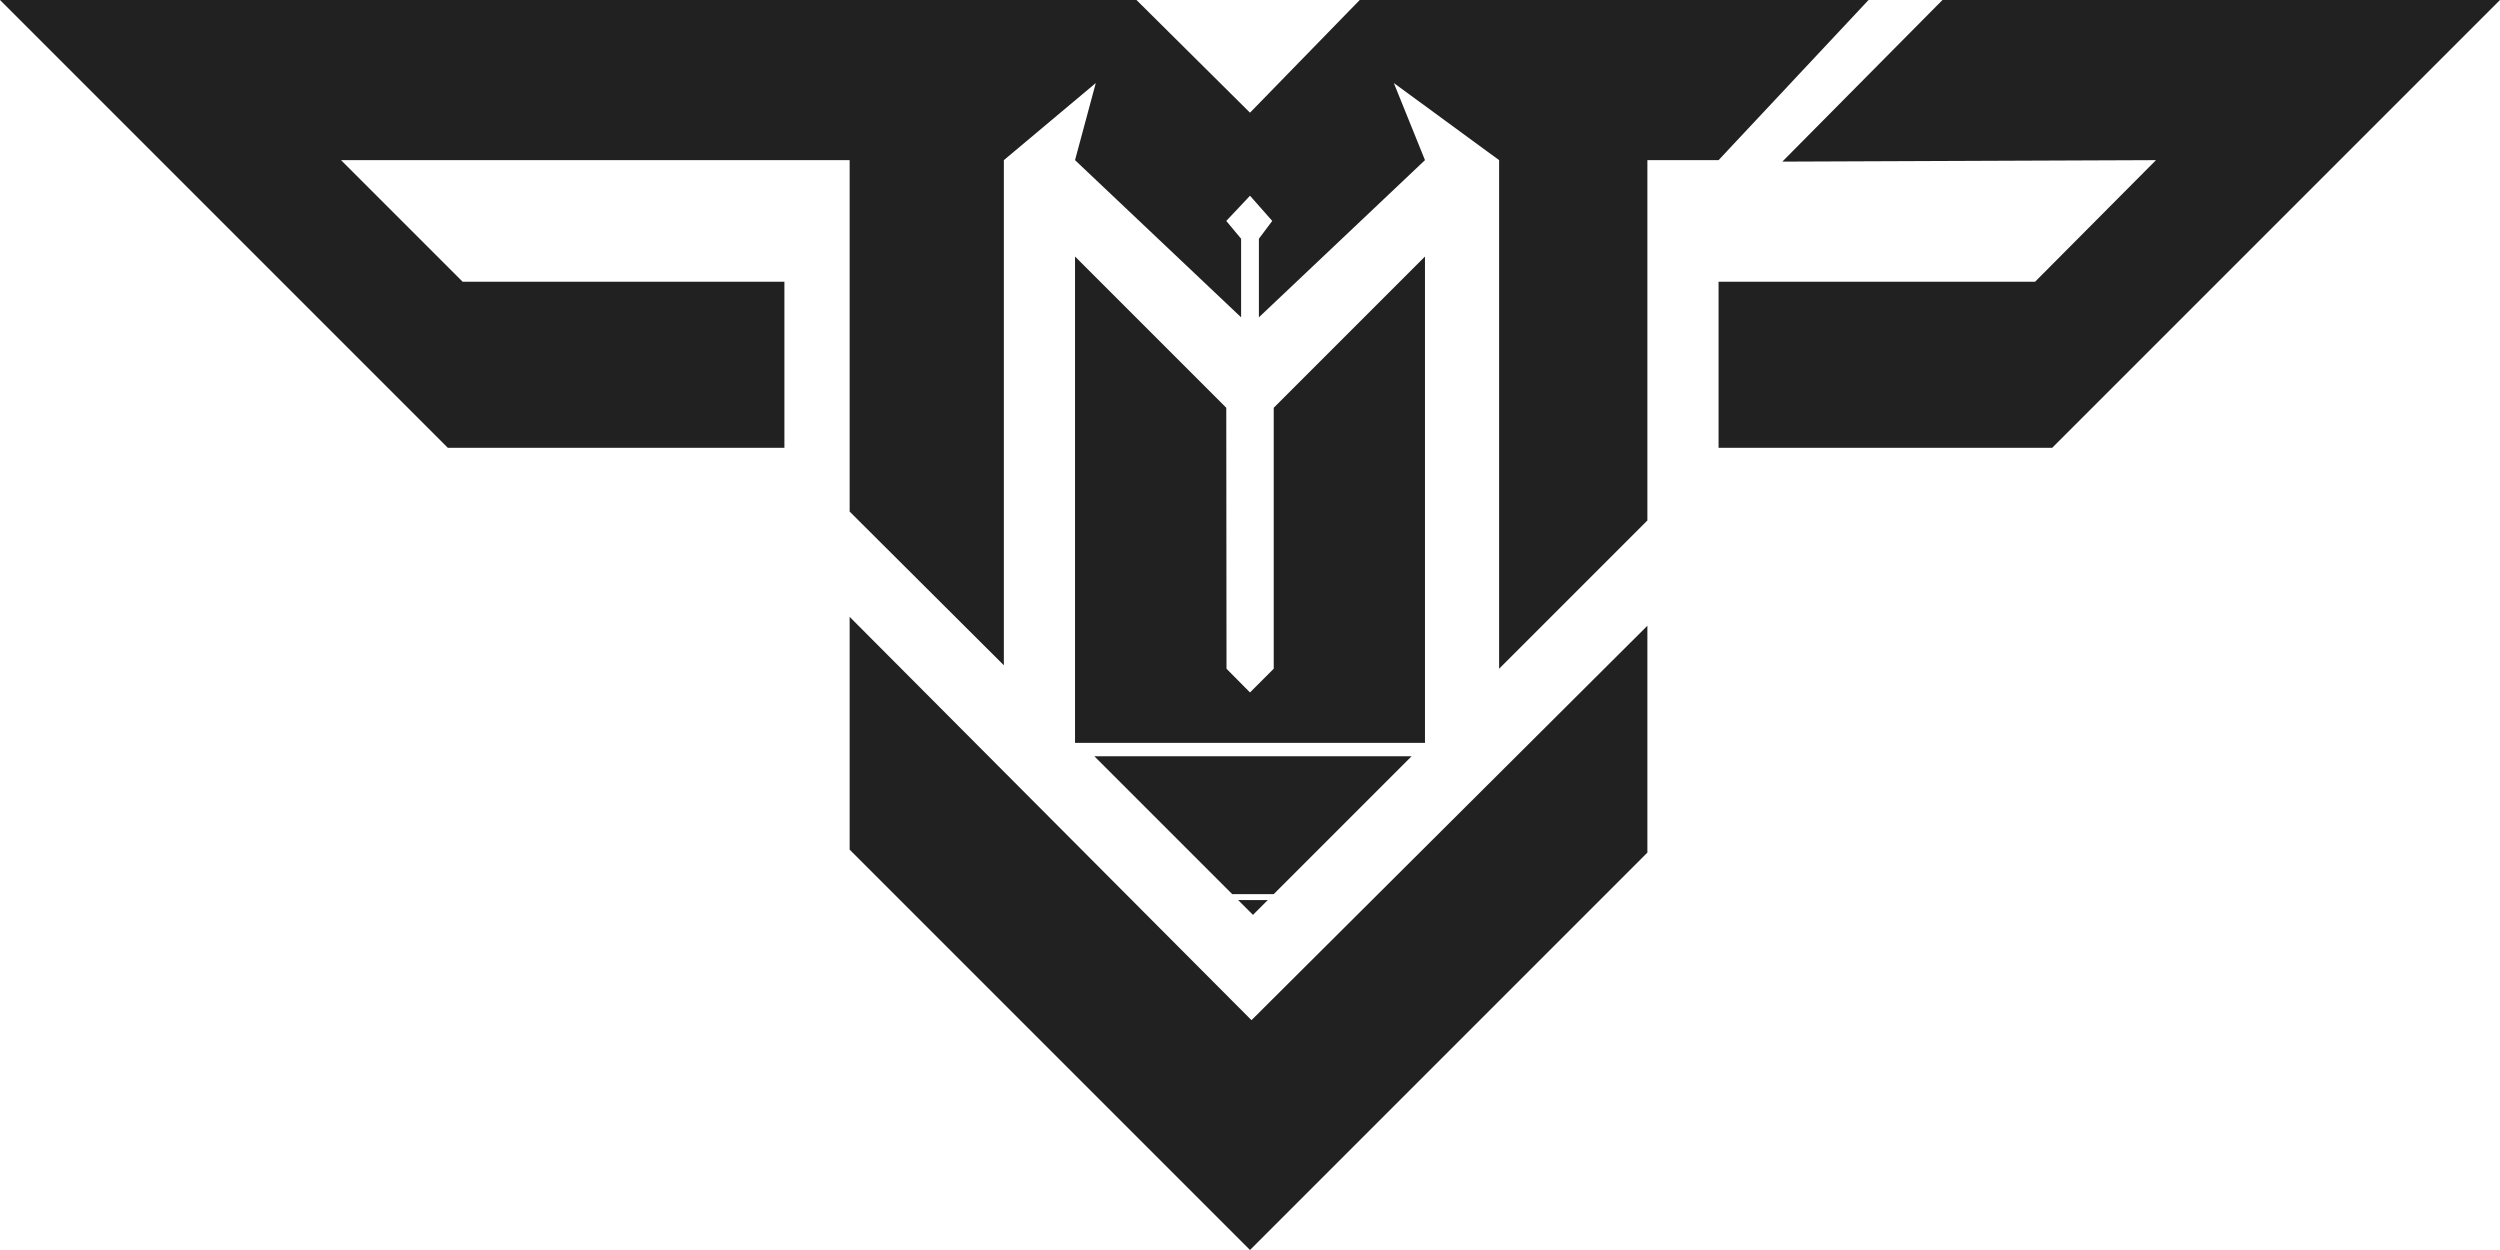
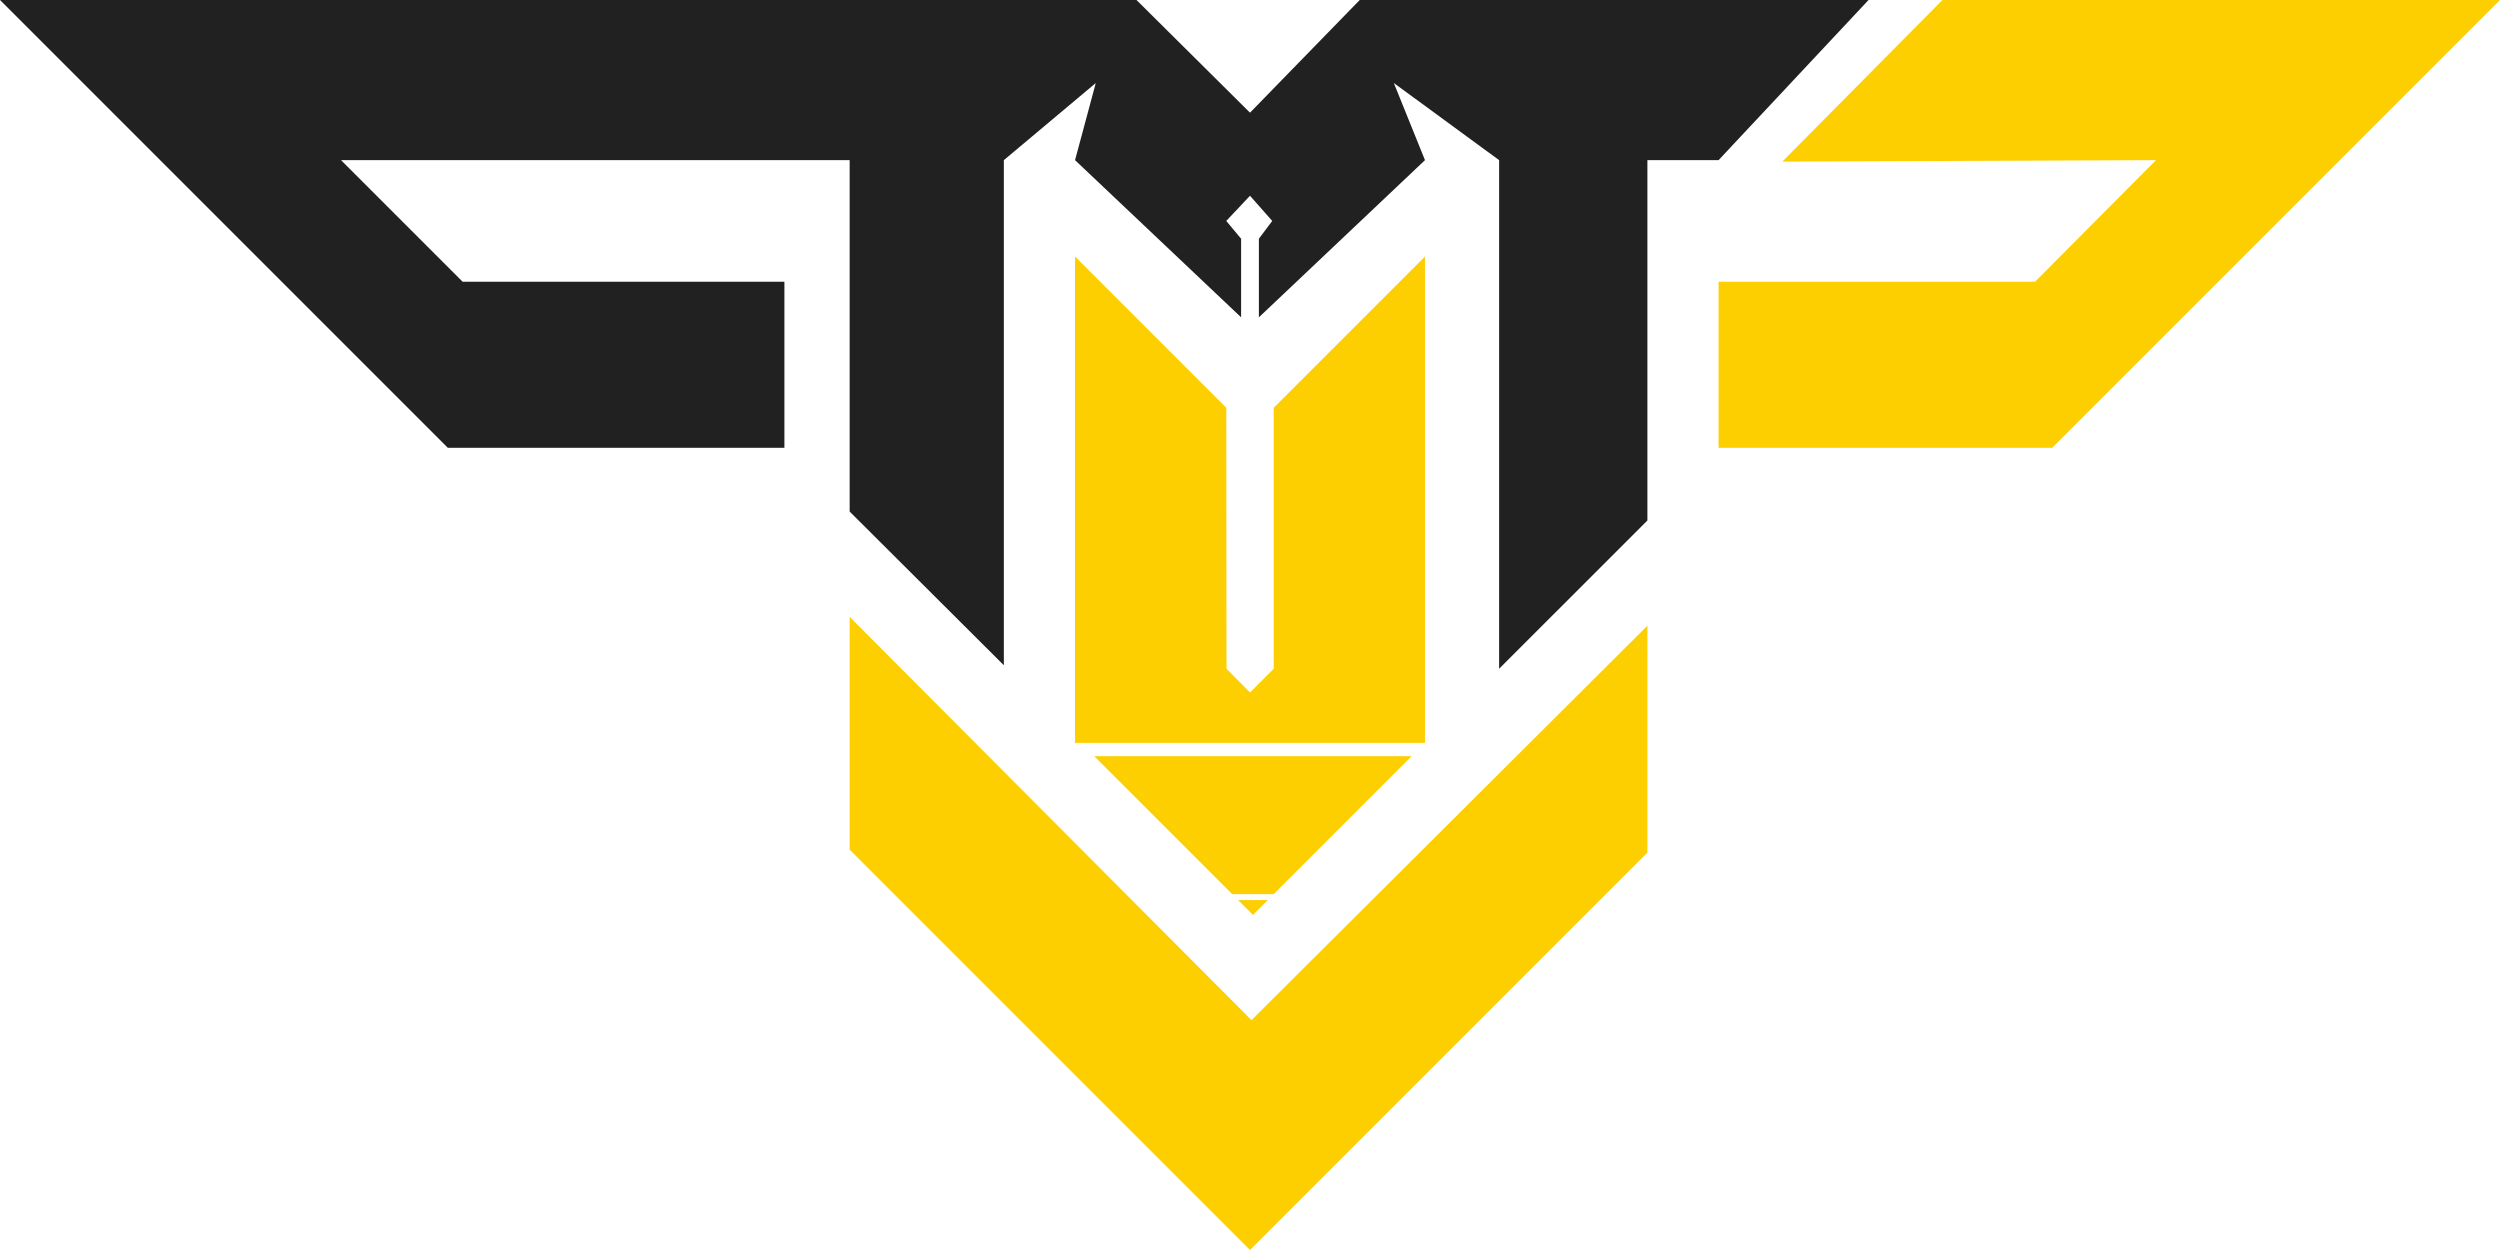
- <svg xmlns="http://www.w3.org/2000/svg" width="286" height="143" viewBox="0 0 286 143" fill="none">
-   <path d="M130.014 0L143 12.892L155.553 0H213.762L196.604 18.32H188.461V59.541L171.498 76.504V18.32L159.454 9.499L163.017 18.32L144.018 36.301V27.311L145.544 25.275L143 22.392L140.286 25.275L141.982 27.311V36.301L122.983 18.32L125.358 9.499L114.841 18.32V76.107L97.199 58.523V18.32H39.015L52.925 32.23H89.736V51.229H51.229L0 0H130.014Z" fill="#212121" />
-   <path d="M222.218 0L203.898 18.49L246.645 18.32L232.813 32.23H196.604V51.229H234.771L286 0H222.218Z" fill="#212121" />
-   <path d="M140.286 46.649L122.983 29.346V84.986H163.017V29.346L145.714 46.649V76.504L143 79.218L140.313 76.504L140.286 46.649Z" fill="#212121" />
-   <path d="M140.964 102.288L125.189 86.513H161.49L145.714 102.288H140.964Z" fill="#212121" />
-   <path d="M143.339 104.663L141.643 102.967H145.036L143.339 104.663Z" fill="#212121" />
-   <path d="M97.199 70.567L143.17 116.707L188.461 71.585V97.538L143 143L97.199 97.199V70.567Z" fill="#212121" />
+ <svg xmlns="http://www.w3.org/2000/svg" width="122" height="61" viewBox="0 0 122 61" fill="none">
+   <path d="M55.461 0L61 5.499L66.355 0H91.185L83.866 7.815H80.393V25.399L73.157 32.635V7.815L68.019 4.052L69.539 7.815L61.434 15.485V11.65L62.085 10.782L61 9.552L59.842 10.782L60.566 11.65V15.485L52.462 7.815L53.474 4.052L48.988 7.815V32.465L41.463 24.964V7.815H16.643L22.576 13.748H38.279V21.853H21.853L0 0H55.461Z" fill="#212121" />
+   <path d="M94.792 0L86.978 7.887L105.212 7.815L99.312 13.748H83.866V21.853H100.147L122 0H94.792Z" fill="#FDCE00" />
+   <path d="M59.842 19.899L52.461 12.519V36.253H69.538V12.519L62.158 19.899V32.635L61 33.793L59.854 32.635L59.842 19.899Z" fill="#FDCE00" />
+   <path d="M60.132 43.633L53.402 36.904H68.887L62.158 43.633H60.132Z" fill="#FDCE00" />
+   <path d="M61.145 44.647L60.421 43.923H61.868L61.145 44.647Z" fill="#FDCE00" />
+   <path d="M41.463 30.102L61.072 49.784L80.393 30.536V41.607L61 61L41.463 41.463V30.102Z" fill="#FDCE00" />
</svg>
